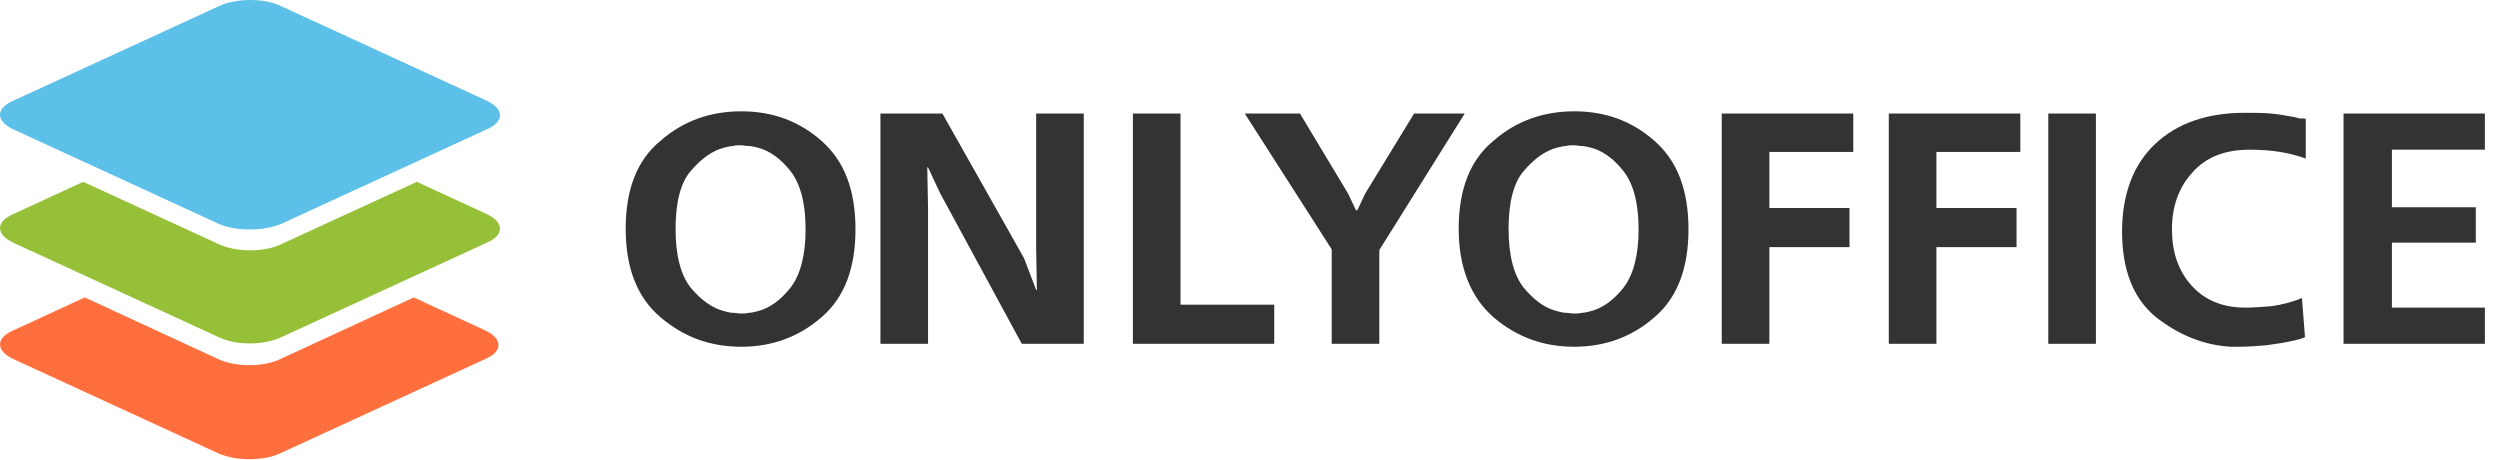
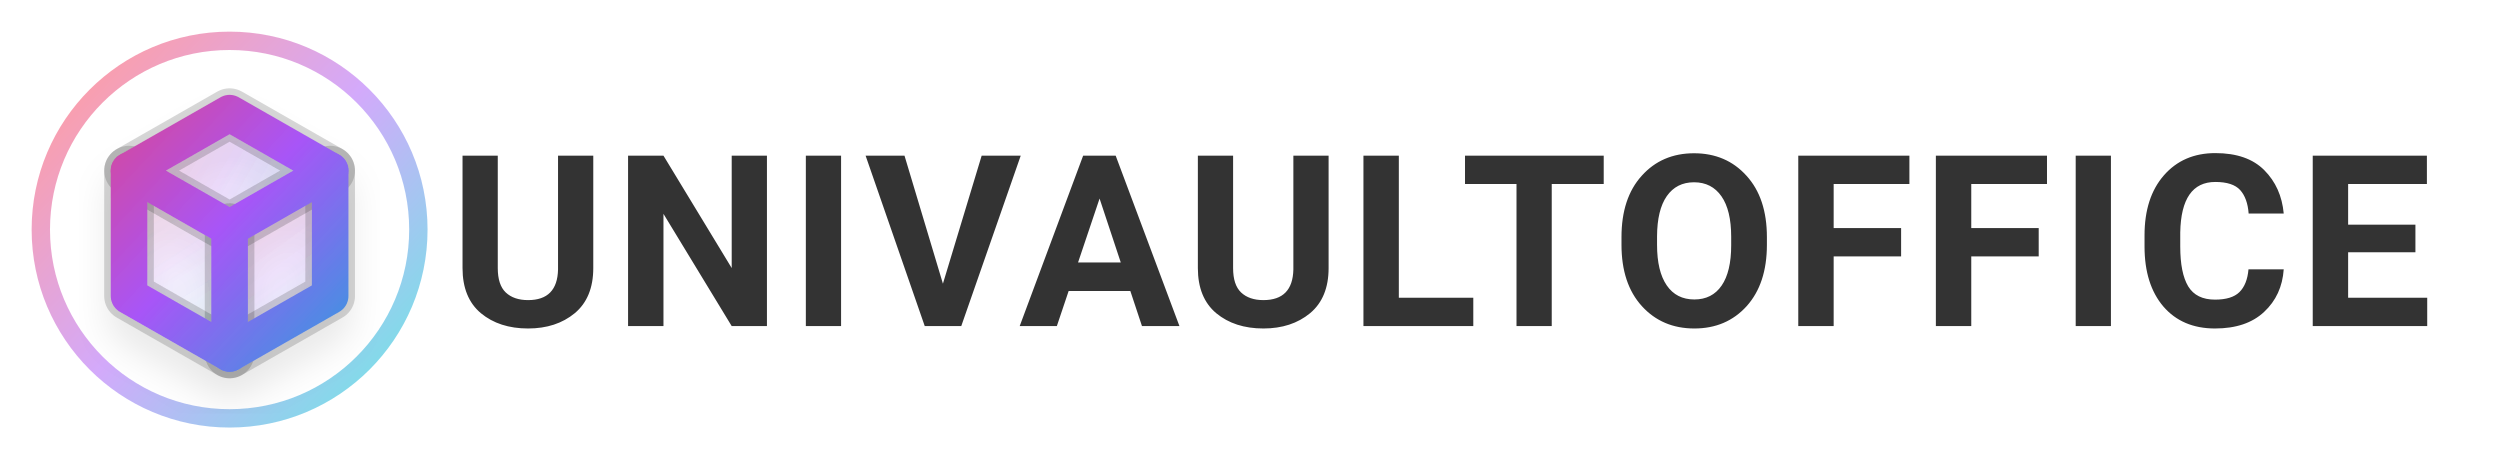
- <svg xmlns="http://www.w3.org/2000/svg" width="245" height="45" viewBox="0 0 245 45" fill="none">
-   <path fill-rule="evenodd" clip-rule="evenodd" d="M64.725 13.802C62.428 15.683 61.317 18.576 61.317 22.409C61.317 26.242 62.428 29.135 64.725 31.088C67.021 33.041 69.614 33.981 72.651 33.981C75.614 33.981 78.281 33.041 80.504 31.088C82.726 29.207 83.837 26.314 83.837 22.481C83.837 18.576 82.726 15.755 80.504 13.802C78.281 11.849 75.688 10.909 72.651 10.909C69.614 10.909 66.947 11.849 64.725 13.802ZM67.688 28.195C66.725 26.965 66.206 25.085 66.206 22.409C66.206 19.805 66.725 17.852 67.688 16.767C68.725 15.538 69.836 14.742 71.022 14.453L71.022 14.453C71.318 14.381 71.614 14.309 71.836 14.309C72.059 14.236 72.281 14.236 72.577 14.236C72.725 14.236 72.855 14.254 72.985 14.272C73.114 14.29 73.244 14.309 73.392 14.309C73.614 14.309 73.91 14.381 74.207 14.453C75.392 14.742 76.503 15.538 77.466 16.767C78.429 17.997 78.948 19.878 78.948 22.481C78.948 25.013 78.429 26.965 77.466 28.195C76.503 29.424 75.392 30.22 74.207 30.509C74.156 30.522 74.108 30.534 74.06 30.546L74.06 30.546L74.06 30.546C73.832 30.604 73.638 30.654 73.392 30.654C73.096 30.726 72.873 30.726 72.577 30.726C72.466 30.726 72.336 30.708 72.207 30.69C72.077 30.672 71.948 30.654 71.836 30.654C71.591 30.654 71.396 30.604 71.168 30.546L71.168 30.546L71.168 30.546C71.121 30.534 71.072 30.522 71.022 30.509C69.836 30.22 68.725 29.424 67.688 28.195ZM92.356 11.126H86.282V33.692H90.948V20.384L90.874 16.406H90.948L92.134 18.937L100.134 33.692H106.209V11.126H101.542V24.362L101.616 28.412H101.542L100.356 25.302L92.356 11.126ZM111.024 11.126H115.691V29.858H124.876V33.692H111.024V11.126ZM127.395 11.126H121.987L130.506 24.434V33.692H135.173V24.506L143.544 11.126H138.581L133.766 19.01L133.025 20.601H132.877L132.136 19.01L127.395 11.126ZM142.951 22.409C142.951 18.576 144.063 15.683 146.359 13.802C148.581 11.849 151.248 10.909 154.285 10.909C157.323 10.909 159.915 11.849 162.138 13.802C164.36 15.755 165.471 18.576 165.471 22.481C165.471 26.314 164.36 29.207 162.138 31.088C159.915 33.041 157.248 33.981 154.285 33.981C151.248 33.981 148.655 33.041 146.359 31.088C144.137 29.135 142.951 26.242 142.951 22.409ZM147.841 22.409C147.841 25.085 148.359 26.965 149.322 28.195C150.359 29.424 151.396 30.22 152.656 30.509C152.697 30.52 152.738 30.53 152.777 30.54L152.802 30.546C153.03 30.604 153.225 30.654 153.471 30.654C153.582 30.654 153.711 30.672 153.841 30.69C153.971 30.708 154.1 30.726 154.211 30.726C154.508 30.726 154.73 30.726 155.026 30.654C155.272 30.654 155.466 30.604 155.694 30.546L155.695 30.546C155.742 30.534 155.79 30.522 155.841 30.509C157.026 30.22 158.137 29.424 159.1 28.195C160.063 26.965 160.582 25.013 160.582 22.481C160.582 19.878 160.063 17.997 159.1 16.767C158.137 15.538 157.026 14.742 155.841 14.453C155.545 14.381 155.248 14.309 155.026 14.309C154.878 14.309 154.748 14.29 154.619 14.272C154.489 14.254 154.359 14.236 154.211 14.236C153.915 14.236 153.693 14.236 153.471 14.309C153.248 14.309 152.952 14.381 152.656 14.453C151.47 14.742 150.359 15.538 149.322 16.767C148.359 17.852 147.841 19.805 147.841 22.409ZM181.62 11.126H168.73V33.692H173.397V24.217H181.25V20.384H173.397V14.887H181.62V11.126ZM185.102 11.126H197.991V14.887H189.769V20.384H197.621V24.217H189.769V33.692H185.102V11.126ZM200.732 11.126V33.692H205.399V11.126H200.732ZM225.963 11.632V15.538C225.148 15.249 224.333 15.032 223.444 14.887C222.555 14.742 221.518 14.67 220.481 14.67C218.036 14.67 216.184 15.393 214.851 16.912C213.518 18.359 212.851 20.239 212.851 22.481C212.851 24.651 213.443 26.459 214.703 27.905C215.962 29.352 217.74 30.148 220.036 30.148C220.741 30.148 221.445 30.094 222.245 30.032C222.37 30.023 222.498 30.013 222.629 30.003C223.592 29.858 224.555 29.641 225.592 29.207L225.889 33.041C225.74 33.113 225.518 33.185 225.296 33.258C225 33.33 224.703 33.402 224.333 33.475C223.95 33.568 223.506 33.631 223 33.703L223 33.703C222.722 33.743 222.426 33.785 222.111 33.836C221.222 33.909 220.333 33.981 219.37 33.981H218.999H218.629C215.962 33.836 213.518 32.824 211.295 31.088C209.073 29.28 207.962 26.459 207.962 22.698C207.962 19.009 209.073 16.116 211.221 14.091C213.369 12.066 216.333 11.054 219.962 11.054C220.925 11.054 221.814 11.054 222.555 11.126C223.26 11.189 223.91 11.305 224.6 11.43L224.601 11.43C224.708 11.449 224.816 11.468 224.926 11.488C225 11.524 225.092 11.542 225.185 11.56C225.277 11.578 225.37 11.596 225.444 11.632C225.539 11.586 225.633 11.599 225.747 11.614C225.811 11.623 225.882 11.632 225.963 11.632ZM243.519 11.126H229.667V33.692H243.519V30.148H234.408V23.783H242.63V20.312H234.408V14.67H243.519V11.126Z" fill="#333333" />
-   <path fill-rule="evenodd" clip-rule="evenodd" d="M21.44 44.448L1.288 35.18C-0.428 34.371 -0.428 33.12 1.288 32.385L8.304 29.148L21.366 35.18C23.082 35.989 25.844 35.989 27.486 35.18L40.547 29.148L47.563 32.385C49.28 33.194 49.28 34.444 47.563 35.18L27.411 44.448C25.844 45.184 23.082 45.184 21.44 44.448Z" fill="#FF6F3D" />
-   <path fill-rule="evenodd" clip-rule="evenodd" d="M21.44 33.047L1.288 23.779C-0.428 22.97 -0.428 21.719 1.288 20.984L8.155 17.821L21.44 23.926C23.157 24.735 25.918 24.735 27.561 23.926L40.846 17.821L47.712 20.984C49.429 21.793 49.429 23.043 47.712 23.779L27.561 33.047C25.844 33.856 23.082 33.856 21.44 33.047Z" fill="#95C038" />
-   <path fill-rule="evenodd" clip-rule="evenodd" d="M21.44 21.939L1.287 12.67C-0.429 11.861 -0.429 10.611 1.287 9.875L21.44 0.607C23.156 -0.202 25.918 -0.202 27.56 0.607L47.712 9.875C49.428 10.684 49.428 11.935 47.712 12.67L27.56 21.939C25.843 22.674 23.082 22.674 21.44 21.939Z" fill="#5DC0E8" />
+ <svg xmlns="http://www.w3.org/2000/svg" width="245" height="45" viewBox="0 0 245 45" fill="none" shape-rendering="geometricPrecision">
+   <g>
+     <defs>
+       <linearGradient id="gC" x1="8" y1="9" x2="37" y2="36" gradientUnits="userSpaceOnUse">
+         <stop offset="0" stop-color="#F43F5E" />
+         <stop offset="0.5" stop-color="#A855F7" />
+         <stop offset="1" stop-color="#06B6D4" />
+       </linearGradient>
+       <filter id="coreShadow" x="-25%" y="-25%" width="150%" height="150%">
+         <feDropShadow dx="0" dy="1.0" stdDeviation="0.9" flood-color="#000" flood-opacity="0.18" />
+         <feDropShadow dx="0" dy="2.0" stdDeviation="1.4" flood-color="#000" flood-opacity="0.10" />
+       </filter>
+       <linearGradient id="topFill" x1="14" y1="14" x2="31" y2="24" gradientUnits="userSpaceOnUse">
+         <stop offset="0" stop-color="#F43F5E" stop-opacity="0.22" />
+         <stop offset="0.5" stop-color="#A855F7" stop-opacity="0.18" />
+         <stop offset="1" stop-color="#06B6D4" stop-opacity="0.14" />
+       </linearGradient>
+       <linearGradient id="leftFill" x1="14" y1="19" x2="23" y2="33" gradientUnits="userSpaceOnUse">
+         <stop offset="0" stop-color="#F43F5E" stop-opacity="0.14" />
+         <stop offset="0.5" stop-color="#A855F7" stop-opacity="0.11" />
+         <stop offset="1" stop-color="#06B6D4" stop-opacity="0.09" />
+       </linearGradient>
+       <linearGradient id="rightFill" x1="22" y1="19" x2="32" y2="33" gradientUnits="userSpaceOnUse">
+         <stop offset="0" stop-color="#F43F5E" stop-opacity="0.18" />
+         <stop offset="0.5" stop-color="#A855F7" stop-opacity="0.15" />
+         <stop offset="1" stop-color="#06B6D4" stop-opacity="0.12" />
+       </linearGradient>
+     </defs>
+     <circle cx="22.5" cy="22.5" r="18.5" fill="none" stroke="url(#gC)" stroke-width="1.8" stroke-linecap="round" opacity="0.5" />
+     <g filter="url(#coreShadow)" transform="translate(0 -1.3) translate(22.5 22.5) scale(1.28) translate(-22.5 -22.5)">
+       <path d="M22.5 14.6L30.2 19.0L22.5 23.4L14.8 19.0Z" fill="url(#topFill)" />
+       <path d="M14.8 19.0V28.6L22.5 33.0V23.4L14.8 19.0Z" fill="url(#leftFill)" />
+       <path d="M30.2 19.0V28.6L22.5 33.0V23.4L30.2 19.0Z" fill="url(#rightFill)" />
+       <g fill="none" stroke="#000" stroke-opacity="0.16" stroke-width="3.8" stroke-linecap="round" stroke-linejoin="round">
+         <path d="M22.5 14.6L30.2 19.0L22.5 23.4L14.8 19.0Z" />
+         <path d="M14.8 19.0V28.6L22.5 33.0L30.2 28.6V19.0" />
+         <path d="M22.5 23.4V33.0" />
+       </g>
+       <g fill="none" stroke="url(#gC)" stroke-width="2.8" stroke-linecap="round" stroke-linejoin="round">
+         <path d="M22.5 14.6L30.2 19.0L22.5 23.4L14.8 19.0Z" />
+         <path d="M14.8 19.0V28.6L22.5 33.0L30.2 28.6V19.0" />
+         <path d="M22.5 23.4V33.0" />
+       </g>
+     </g>
+   </g>
+   <text x="44" y="25.5" dominant-baseline="middle" font-family="ui-sans-serif, system-ui, -apple-system, Segoe UI, Roboto, Arial" font-size="23.5" font-weight="700" letter-spacing="0.6" fill="#333333">UNIVAULTOFFICE</text>
</svg>
